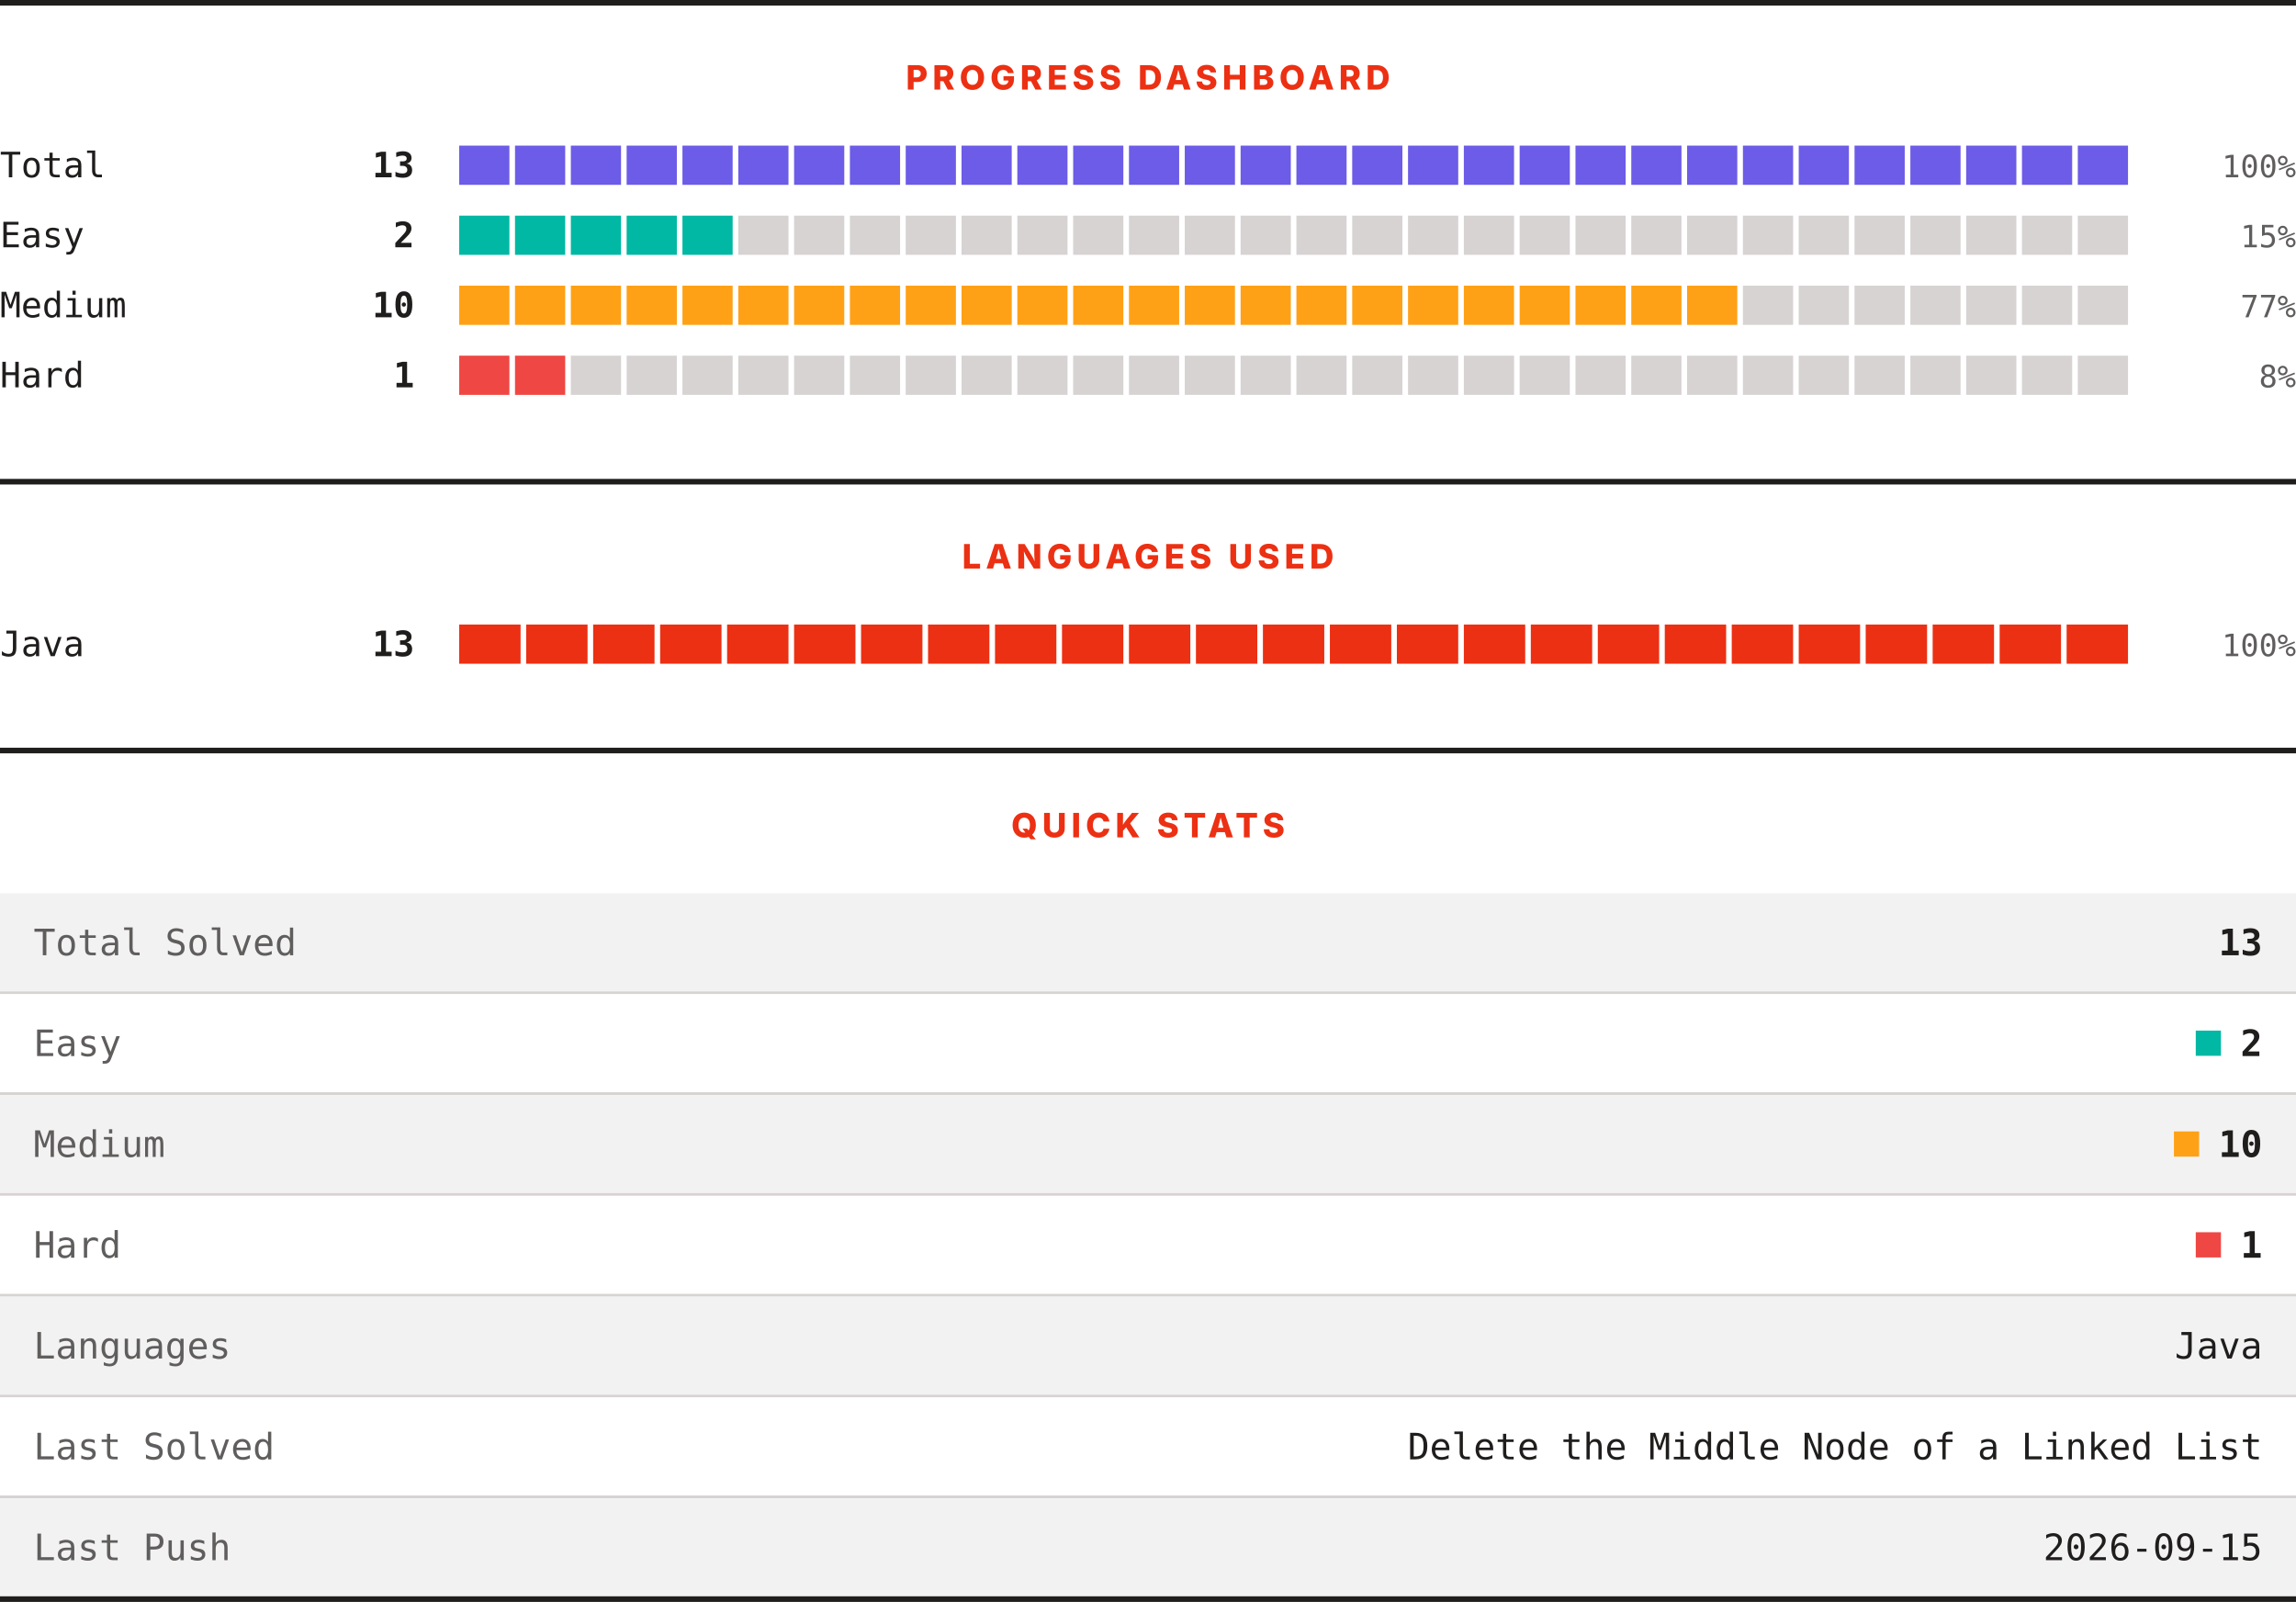
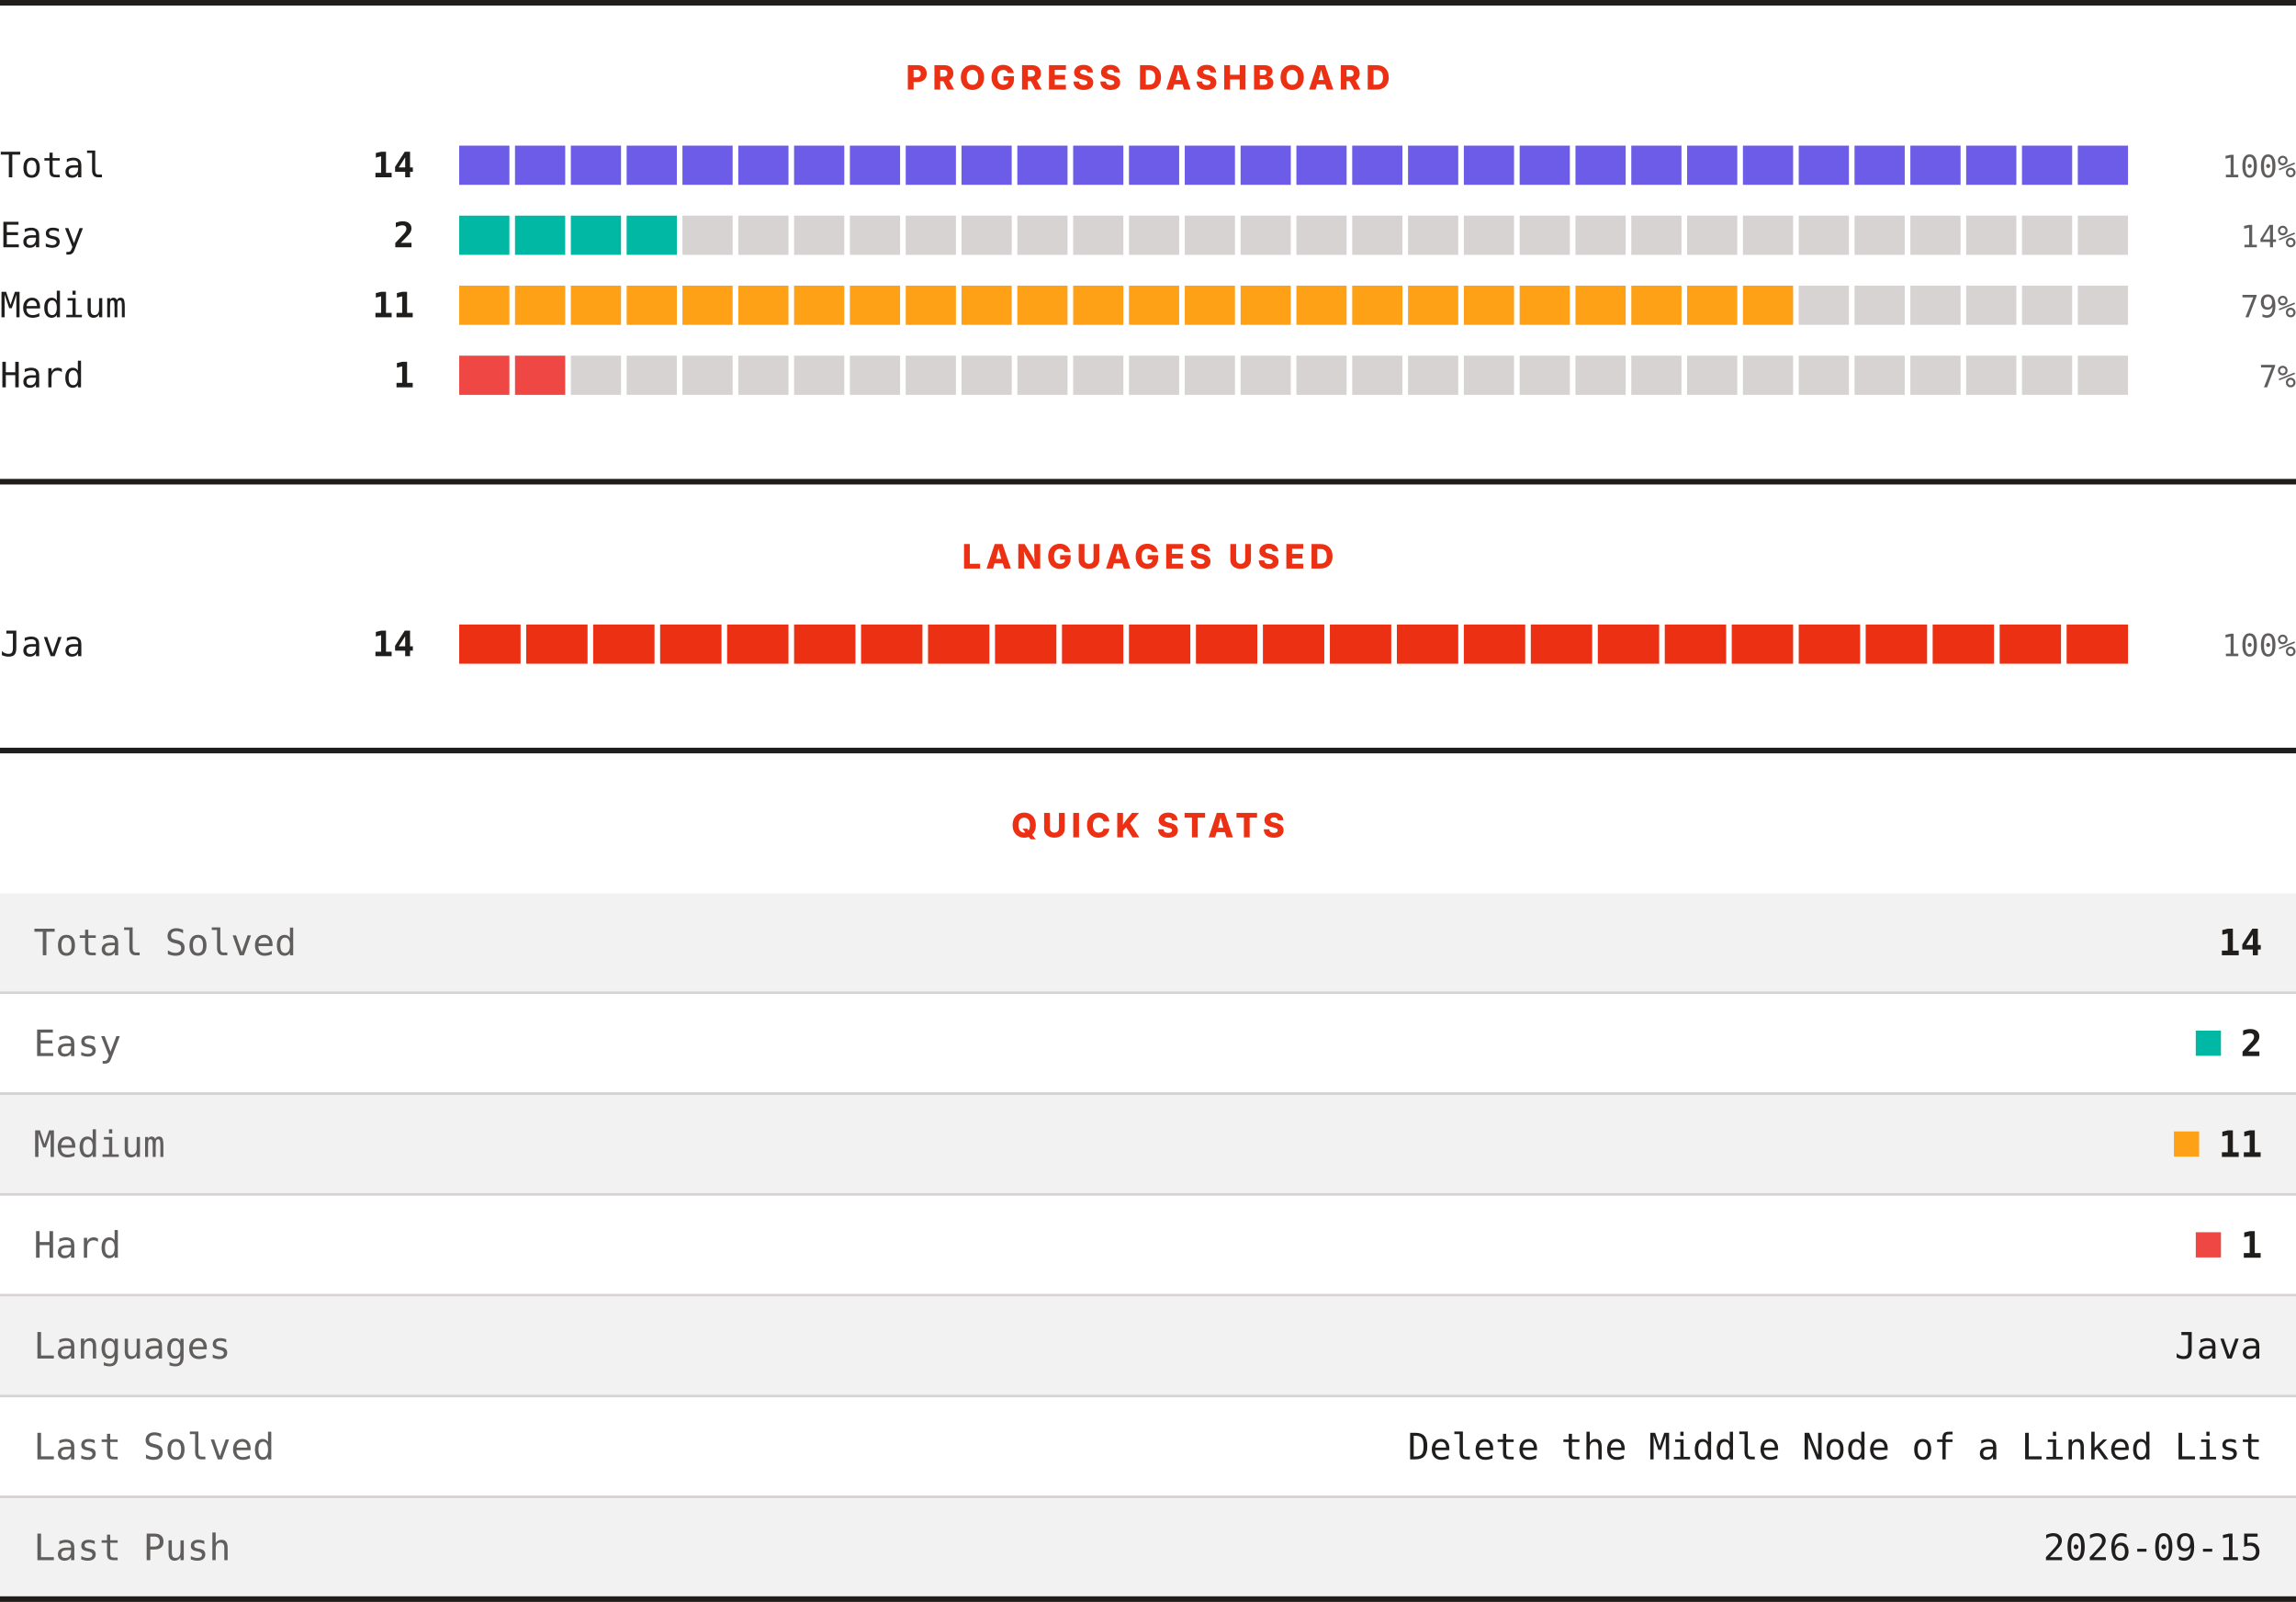
<svg xmlns="http://www.w3.org/2000/svg" width="820" height="572" viewBox="0 0 820 572" role="img" aria-label="LeetCode progress, languages and quick stats">
  <rect width="820" height="572" fill="#ffffff" />
  <rect x="0" y="0" width="820" height="2" fill="#201e1d" />
  <text x="410" y="32" text-anchor="middle" font-family="Archivo, system-ui, -apple-system, Segoe UI, sans-serif" font-size="12" font-weight="800" letter-spacing="1.68" fill="#ec3013">PROGRESS DASHBOARD</text>
  <text x="0" y="63.3" font-family="ui-monospace, SFMono-Regular, Menlo, Consolas, monospace" font-size="12.5" fill="#201e1d">Total</text>
-   <text x="148" y="63.3" text-anchor="end" font-family="ui-monospace, SFMono-Regular, Menlo, Consolas, monospace" font-size="12.5" font-weight="700" fill="#201e1d">13</text>
+   <text x="148" y="63.3" text-anchor="end" font-family="ui-monospace, SFMono-Regular, Menlo, Consolas, monospace" font-size="12.5" font-weight="700" fill="#201e1d">14</text>
  <rect x="164.00" y="52" width="17.93" height="14" fill="#6c5ce7" />
  <rect x="183.93" y="52" width="17.93" height="14" fill="#6c5ce7" />
  <rect x="203.87" y="52" width="17.93" height="14" fill="#6c5ce7" />
  <rect x="223.80" y="52" width="17.93" height="14" fill="#6c5ce7" />
  <rect x="243.73" y="52" width="17.93" height="14" fill="#6c5ce7" />
  <rect x="263.67" y="52" width="17.93" height="14" fill="#6c5ce7" />
  <rect x="283.60" y="52" width="17.93" height="14" fill="#6c5ce7" />
  <rect x="303.53" y="52" width="17.93" height="14" fill="#6c5ce7" />
  <rect x="323.47" y="52" width="17.93" height="14" fill="#6c5ce7" />
  <rect x="343.40" y="52" width="17.93" height="14" fill="#6c5ce7" />
  <rect x="363.33" y="52" width="17.93" height="14" fill="#6c5ce7" />
  <rect x="383.27" y="52" width="17.93" height="14" fill="#6c5ce7" />
  <rect x="403.20" y="52" width="17.93" height="14" fill="#6c5ce7" />
  <rect x="423.13" y="52" width="17.93" height="14" fill="#6c5ce7" />
  <rect x="443.07" y="52" width="17.93" height="14" fill="#6c5ce7" />
  <rect x="463.00" y="52" width="17.93" height="14" fill="#6c5ce7" />
  <rect x="482.93" y="52" width="17.93" height="14" fill="#6c5ce7" />
  <rect x="502.87" y="52" width="17.93" height="14" fill="#6c5ce7" />
  <rect x="522.80" y="52" width="17.93" height="14" fill="#6c5ce7" />
  <rect x="542.73" y="52" width="17.93" height="14" fill="#6c5ce7" />
  <rect x="562.67" y="52" width="17.93" height="14" fill="#6c5ce7" />
  <rect x="582.60" y="52" width="17.93" height="14" fill="#6c5ce7" />
  <rect x="602.53" y="52" width="17.93" height="14" fill="#6c5ce7" />
  <rect x="622.47" y="52" width="17.93" height="14" fill="#6c5ce7" />
  <rect x="642.40" y="52" width="17.93" height="14" fill="#6c5ce7" />
  <rect x="662.33" y="52" width="17.93" height="14" fill="#6c5ce7" />
  <rect x="682.27" y="52" width="17.93" height="14" fill="#6c5ce7" />
  <rect x="702.20" y="52" width="17.93" height="14" fill="#6c5ce7" />
  <rect x="722.13" y="52" width="17.93" height="14" fill="#6c5ce7" />
  <rect x="742.07" y="52" width="17.93" height="14" fill="#6c5ce7" />
  <text x="820" y="63.3" text-anchor="end" font-family="ui-monospace, SFMono-Regular, Menlo, Consolas, monospace" font-size="11" fill="#605d5d">100%</text>
  <text x="0" y="88.3" font-family="ui-monospace, SFMono-Regular, Menlo, Consolas, monospace" font-size="12.5" fill="#201e1d">Easy</text>
  <text x="148" y="88.3" text-anchor="end" font-family="ui-monospace, SFMono-Regular, Menlo, Consolas, monospace" font-size="12.5" font-weight="700" fill="#201e1d">2</text>
  <rect x="164.00" y="77" width="17.93" height="14" fill="#00b8a3" />
  <rect x="183.93" y="77" width="17.93" height="14" fill="#00b8a3" />
  <rect x="203.87" y="77" width="17.93" height="14" fill="#00b8a3" />
  <rect x="223.80" y="77" width="17.93" height="14" fill="#00b8a3" />
-   <rect x="243.73" y="77" width="17.93" height="14" fill="#00b8a3" />
+   <rect x="243.73" y="77" width="17.93" height="14" fill="#d7d3d3" />
  <rect x="263.67" y="77" width="17.93" height="14" fill="#d7d3d3" />
  <rect x="283.60" y="77" width="17.93" height="14" fill="#d7d3d3" />
  <rect x="303.53" y="77" width="17.93" height="14" fill="#d7d3d3" />
  <rect x="323.47" y="77" width="17.93" height="14" fill="#d7d3d3" />
  <rect x="343.40" y="77" width="17.93" height="14" fill="#d7d3d3" />
  <rect x="363.33" y="77" width="17.93" height="14" fill="#d7d3d3" />
  <rect x="383.27" y="77" width="17.93" height="14" fill="#d7d3d3" />
  <rect x="403.20" y="77" width="17.93" height="14" fill="#d7d3d3" />
  <rect x="423.13" y="77" width="17.93" height="14" fill="#d7d3d3" />
  <rect x="443.07" y="77" width="17.93" height="14" fill="#d7d3d3" />
  <rect x="463.00" y="77" width="17.93" height="14" fill="#d7d3d3" />
  <rect x="482.93" y="77" width="17.93" height="14" fill="#d7d3d3" />
  <rect x="502.87" y="77" width="17.93" height="14" fill="#d7d3d3" />
  <rect x="522.80" y="77" width="17.93" height="14" fill="#d7d3d3" />
  <rect x="542.73" y="77" width="17.93" height="14" fill="#d7d3d3" />
  <rect x="562.67" y="77" width="17.93" height="14" fill="#d7d3d3" />
  <rect x="582.60" y="77" width="17.93" height="14" fill="#d7d3d3" />
  <rect x="602.53" y="77" width="17.93" height="14" fill="#d7d3d3" />
  <rect x="622.47" y="77" width="17.93" height="14" fill="#d7d3d3" />
  <rect x="642.40" y="77" width="17.93" height="14" fill="#d7d3d3" />
  <rect x="662.33" y="77" width="17.93" height="14" fill="#d7d3d3" />
  <rect x="682.27" y="77" width="17.93" height="14" fill="#d7d3d3" />
  <rect x="702.20" y="77" width="17.93" height="14" fill="#d7d3d3" />
  <rect x="722.13" y="77" width="17.93" height="14" fill="#d7d3d3" />
  <rect x="742.07" y="77" width="17.93" height="14" fill="#d7d3d3" />
-   <text x="820" y="88.3" text-anchor="end" font-family="ui-monospace, SFMono-Regular, Menlo, Consolas, monospace" font-size="11" fill="#605d5d">15%</text>
+   <text x="820" y="88.3" text-anchor="end" font-family="ui-monospace, SFMono-Regular, Menlo, Consolas, monospace" font-size="11" fill="#605d5d">14%</text>
  <text x="0" y="113.3" font-family="ui-monospace, SFMono-Regular, Menlo, Consolas, monospace" font-size="12.5" fill="#201e1d">Medium</text>
-   <text x="148" y="113.3" text-anchor="end" font-family="ui-monospace, SFMono-Regular, Menlo, Consolas, monospace" font-size="12.5" font-weight="700" fill="#201e1d">10</text>
+   <text x="148" y="113.3" text-anchor="end" font-family="ui-monospace, SFMono-Regular, Menlo, Consolas, monospace" font-size="12.5" font-weight="700" fill="#201e1d">11</text>
  <rect x="164.00" y="102" width="17.93" height="14" fill="#ffa116" />
  <rect x="183.93" y="102" width="17.93" height="14" fill="#ffa116" />
  <rect x="203.87" y="102" width="17.93" height="14" fill="#ffa116" />
  <rect x="223.80" y="102" width="17.93" height="14" fill="#ffa116" />
  <rect x="243.73" y="102" width="17.93" height="14" fill="#ffa116" />
  <rect x="263.67" y="102" width="17.93" height="14" fill="#ffa116" />
  <rect x="283.60" y="102" width="17.93" height="14" fill="#ffa116" />
  <rect x="303.53" y="102" width="17.93" height="14" fill="#ffa116" />
  <rect x="323.47" y="102" width="17.93" height="14" fill="#ffa116" />
  <rect x="343.40" y="102" width="17.93" height="14" fill="#ffa116" />
  <rect x="363.33" y="102" width="17.93" height="14" fill="#ffa116" />
  <rect x="383.27" y="102" width="17.93" height="14" fill="#ffa116" />
  <rect x="403.20" y="102" width="17.93" height="14" fill="#ffa116" />
  <rect x="423.13" y="102" width="17.93" height="14" fill="#ffa116" />
  <rect x="443.07" y="102" width="17.93" height="14" fill="#ffa116" />
  <rect x="463.00" y="102" width="17.93" height="14" fill="#ffa116" />
  <rect x="482.93" y="102" width="17.93" height="14" fill="#ffa116" />
  <rect x="502.87" y="102" width="17.93" height="14" fill="#ffa116" />
  <rect x="522.80" y="102" width="17.93" height="14" fill="#ffa116" />
  <rect x="542.73" y="102" width="17.93" height="14" fill="#ffa116" />
  <rect x="562.67" y="102" width="17.93" height="14" fill="#ffa116" />
  <rect x="582.60" y="102" width="17.93" height="14" fill="#ffa116" />
  <rect x="602.53" y="102" width="17.93" height="14" fill="#ffa116" />
-   <rect x="622.47" y="102" width="17.93" height="14" fill="#d7d3d3" />
+   <rect x="622.47" y="102" width="17.93" height="14" fill="#ffa116" />
  <rect x="642.40" y="102" width="17.93" height="14" fill="#d7d3d3" />
  <rect x="662.33" y="102" width="17.93" height="14" fill="#d7d3d3" />
  <rect x="682.27" y="102" width="17.93" height="14" fill="#d7d3d3" />
  <rect x="702.20" y="102" width="17.93" height="14" fill="#d7d3d3" />
  <rect x="722.13" y="102" width="17.93" height="14" fill="#d7d3d3" />
  <rect x="742.07" y="102" width="17.93" height="14" fill="#d7d3d3" />
-   <text x="820" y="113.3" text-anchor="end" font-family="ui-monospace, SFMono-Regular, Menlo, Consolas, monospace" font-size="11" fill="#605d5d">77%</text>
+   <text x="820" y="113.3" text-anchor="end" font-family="ui-monospace, SFMono-Regular, Menlo, Consolas, monospace" font-size="11" fill="#605d5d">79%</text>
  <text x="0" y="138.3" font-family="ui-monospace, SFMono-Regular, Menlo, Consolas, monospace" font-size="12.5" fill="#201e1d">Hard</text>
  <text x="148" y="138.3" text-anchor="end" font-family="ui-monospace, SFMono-Regular, Menlo, Consolas, monospace" font-size="12.5" font-weight="700" fill="#201e1d">1</text>
  <rect x="164.00" y="127" width="17.93" height="14" fill="#ef4743" />
  <rect x="183.93" y="127" width="17.93" height="14" fill="#ef4743" />
  <rect x="203.87" y="127" width="17.93" height="14" fill="#d7d3d3" />
  <rect x="223.80" y="127" width="17.93" height="14" fill="#d7d3d3" />
  <rect x="243.73" y="127" width="17.93" height="14" fill="#d7d3d3" />
  <rect x="263.67" y="127" width="17.93" height="14" fill="#d7d3d3" />
  <rect x="283.60" y="127" width="17.93" height="14" fill="#d7d3d3" />
  <rect x="303.53" y="127" width="17.93" height="14" fill="#d7d3d3" />
  <rect x="323.47" y="127" width="17.93" height="14" fill="#d7d3d3" />
  <rect x="343.40" y="127" width="17.93" height="14" fill="#d7d3d3" />
  <rect x="363.33" y="127" width="17.93" height="14" fill="#d7d3d3" />
  <rect x="383.27" y="127" width="17.93" height="14" fill="#d7d3d3" />
  <rect x="403.20" y="127" width="17.93" height="14" fill="#d7d3d3" />
  <rect x="423.13" y="127" width="17.93" height="14" fill="#d7d3d3" />
  <rect x="443.07" y="127" width="17.93" height="14" fill="#d7d3d3" />
  <rect x="463.00" y="127" width="17.93" height="14" fill="#d7d3d3" />
  <rect x="482.93" y="127" width="17.93" height="14" fill="#d7d3d3" />
  <rect x="502.87" y="127" width="17.93" height="14" fill="#d7d3d3" />
  <rect x="522.80" y="127" width="17.93" height="14" fill="#d7d3d3" />
  <rect x="542.73" y="127" width="17.93" height="14" fill="#d7d3d3" />
  <rect x="562.67" y="127" width="17.93" height="14" fill="#d7d3d3" />
  <rect x="582.60" y="127" width="17.93" height="14" fill="#d7d3d3" />
  <rect x="602.53" y="127" width="17.93" height="14" fill="#d7d3d3" />
  <rect x="622.47" y="127" width="17.93" height="14" fill="#d7d3d3" />
  <rect x="642.40" y="127" width="17.93" height="14" fill="#d7d3d3" />
  <rect x="662.33" y="127" width="17.93" height="14" fill="#d7d3d3" />
  <rect x="682.27" y="127" width="17.93" height="14" fill="#d7d3d3" />
  <rect x="702.20" y="127" width="17.93" height="14" fill="#d7d3d3" />
  <rect x="722.13" y="127" width="17.93" height="14" fill="#d7d3d3" />
  <rect x="742.07" y="127" width="17.93" height="14" fill="#d7d3d3" />
-   <text x="820" y="138.3" text-anchor="end" font-family="ui-monospace, SFMono-Regular, Menlo, Consolas, monospace" font-size="11" fill="#605d5d">8%</text>
+   <text x="820" y="138.3" text-anchor="end" font-family="ui-monospace, SFMono-Regular, Menlo, Consolas, monospace" font-size="11" fill="#605d5d">7%</text>
  <rect x="0" y="171" width="820" height="2" fill="#201e1d" />
  <text x="410" y="203" text-anchor="middle" font-family="Archivo, system-ui, -apple-system, Segoe UI, sans-serif" font-size="12" font-weight="800" letter-spacing="1.68" fill="#ec3013">LANGUAGES USED</text>
  <text x="0" y="234.3" font-family="ui-monospace, SFMono-Regular, Menlo, Consolas, monospace" font-size="12.5" fill="#201e1d">Java</text>
-   <text x="148" y="234.3" text-anchor="end" font-family="ui-monospace, SFMono-Regular, Menlo, Consolas, monospace" font-size="12.5" font-weight="700" fill="#201e1d">13</text>
+   <text x="148" y="234.3" text-anchor="end" font-family="ui-monospace, SFMono-Regular, Menlo, Consolas, monospace" font-size="12.5" font-weight="700" fill="#201e1d">14</text>
  <rect x="164.00" y="223" width="21.92" height="14" fill="#ec3013" />
  <rect x="187.92" y="223" width="21.92" height="14" fill="#ec3013" />
  <rect x="211.84" y="223" width="21.92" height="14" fill="#ec3013" />
  <rect x="235.76" y="223" width="21.92" height="14" fill="#ec3013" />
  <rect x="259.68" y="223" width="21.92" height="14" fill="#ec3013" />
  <rect x="283.60" y="223" width="21.92" height="14" fill="#ec3013" />
  <rect x="307.52" y="223" width="21.92" height="14" fill="#ec3013" />
  <rect x="331.44" y="223" width="21.92" height="14" fill="#ec3013" />
  <rect x="355.36" y="223" width="21.92" height="14" fill="#ec3013" />
  <rect x="379.28" y="223" width="21.92" height="14" fill="#ec3013" />
  <rect x="403.20" y="223" width="21.92" height="14" fill="#ec3013" />
  <rect x="427.12" y="223" width="21.92" height="14" fill="#ec3013" />
  <rect x="451.04" y="223" width="21.92" height="14" fill="#ec3013" />
  <rect x="474.96" y="223" width="21.92" height="14" fill="#ec3013" />
  <rect x="498.88" y="223" width="21.92" height="14" fill="#ec3013" />
  <rect x="522.80" y="223" width="21.92" height="14" fill="#ec3013" />
  <rect x="546.72" y="223" width="21.92" height="14" fill="#ec3013" />
  <rect x="570.64" y="223" width="21.92" height="14" fill="#ec3013" />
  <rect x="594.56" y="223" width="21.92" height="14" fill="#ec3013" />
  <rect x="618.48" y="223" width="21.92" height="14" fill="#ec3013" />
  <rect x="642.40" y="223" width="21.92" height="14" fill="#ec3013" />
  <rect x="666.32" y="223" width="21.92" height="14" fill="#ec3013" />
  <rect x="690.24" y="223" width="21.92" height="14" fill="#ec3013" />
  <rect x="714.16" y="223" width="21.92" height="14" fill="#ec3013" />
  <rect x="738.08" y="223" width="21.92" height="14" fill="#ec3013" />
  <text x="820" y="234.3" text-anchor="end" font-family="ui-monospace, SFMono-Regular, Menlo, Consolas, monospace" font-size="11" fill="#605d5d">100%</text>
  <rect x="0" y="267" width="820" height="2" fill="#201e1d" />
  <text x="410" y="299" text-anchor="middle" font-family="Archivo, system-ui, -apple-system, Segoe UI, sans-serif" font-size="12" font-weight="800" letter-spacing="1.68" fill="#ec3013">QUICK STATS</text>
  <rect x="0" y="319" width="820" height="35" fill="#f3f2f2" />
  <text x="12" y="341.1" font-family="ui-monospace, SFMono-Regular, Menlo, Consolas, monospace" font-size="13" fill="#605d5d">Total Solved</text>
-   <text x="808" y="341.1" text-anchor="end" font-family="ui-monospace, SFMono-Regular, Menlo, Consolas, monospace" font-size="13" font-weight="700" fill="#201e1d">13</text>
+   <text x="808" y="341.1" text-anchor="end" font-family="ui-monospace, SFMono-Regular, Menlo, Consolas, monospace" font-size="13" font-weight="700" fill="#201e1d">14</text>
  <rect x="0" y="354" width="820" height="1" fill="#d7d3d3" />
  <rect x="0" y="355" width="820" height="35" fill="#ffffff" />
  <text x="12" y="377.1" font-family="ui-monospace, SFMono-Regular, Menlo, Consolas, monospace" font-size="13" fill="#605d5d">Easy</text>
  <rect x="784.2" y="368" width="9" height="9" fill="#00b8a3" />
  <text x="808" y="377.1" text-anchor="end" font-family="ui-monospace, SFMono-Regular, Menlo, Consolas, monospace" font-size="13" font-weight="700" fill="#201e1d">2</text>
  <rect x="0" y="390" width="820" height="1" fill="#d7d3d3" />
  <rect x="0" y="391" width="820" height="35" fill="#f3f2f2" />
  <text x="12" y="413.1" font-family="ui-monospace, SFMono-Regular, Menlo, Consolas, monospace" font-size="13" fill="#605d5d">Medium</text>
  <rect x="776.4" y="404" width="9" height="9" fill="#ffa116" />
-   <text x="808" y="413.1" text-anchor="end" font-family="ui-monospace, SFMono-Regular, Menlo, Consolas, monospace" font-size="13" font-weight="700" fill="#201e1d">10</text>
+   <text x="808" y="413.1" text-anchor="end" font-family="ui-monospace, SFMono-Regular, Menlo, Consolas, monospace" font-size="13" font-weight="700" fill="#201e1d">11</text>
  <rect x="0" y="426" width="820" height="1" fill="#d7d3d3" />
  <rect x="0" y="427" width="820" height="35" fill="#ffffff" />
  <text x="12" y="449.1" font-family="ui-monospace, SFMono-Regular, Menlo, Consolas, monospace" font-size="13" fill="#605d5d">Hard</text>
  <rect x="784.2" y="440" width="9" height="9" fill="#ef4743" />
  <text x="808" y="449.1" text-anchor="end" font-family="ui-monospace, SFMono-Regular, Menlo, Consolas, monospace" font-size="13" font-weight="700" fill="#201e1d">1</text>
  <rect x="0" y="462" width="820" height="1" fill="#d7d3d3" />
  <rect x="0" y="463" width="820" height="35" fill="#f3f2f2" />
  <text x="12" y="485.1" font-family="ui-monospace, SFMono-Regular, Menlo, Consolas, monospace" font-size="13" fill="#605d5d">Languages</text>
  <text x="808" y="485.1" text-anchor="end" font-family="ui-monospace, SFMono-Regular, Menlo, Consolas, monospace" font-size="13" fill="#201e1d">Java</text>
  <rect x="0" y="498" width="820" height="1" fill="#d7d3d3" />
  <rect x="0" y="499" width="820" height="35" fill="#ffffff" />
  <text x="12" y="521.1" font-family="ui-monospace, SFMono-Regular, Menlo, Consolas, monospace" font-size="13" fill="#605d5d">Last Solved</text>
  <text x="808" y="521.1" text-anchor="end" font-family="ui-monospace, SFMono-Regular, Menlo, Consolas, monospace" font-size="13" fill="#201e1d">Delete the Middle Node of a Linked List</text>
  <rect x="0" y="534" width="820" height="1" fill="#d7d3d3" />
  <rect x="0" y="535" width="820" height="35" fill="#f3f2f2" />
  <text x="12" y="557.1" font-family="ui-monospace, SFMono-Regular, Menlo, Consolas, monospace" font-size="13" fill="#605d5d">Last Push</text>
  <text x="808" y="557.1" text-anchor="end" font-family="ui-monospace, SFMono-Regular, Menlo, Consolas, monospace" font-size="13" fill="#201e1d">2026-09-15</text>
  <rect x="0" y="570" width="820" height="2" fill="#201e1d" />
</svg>
